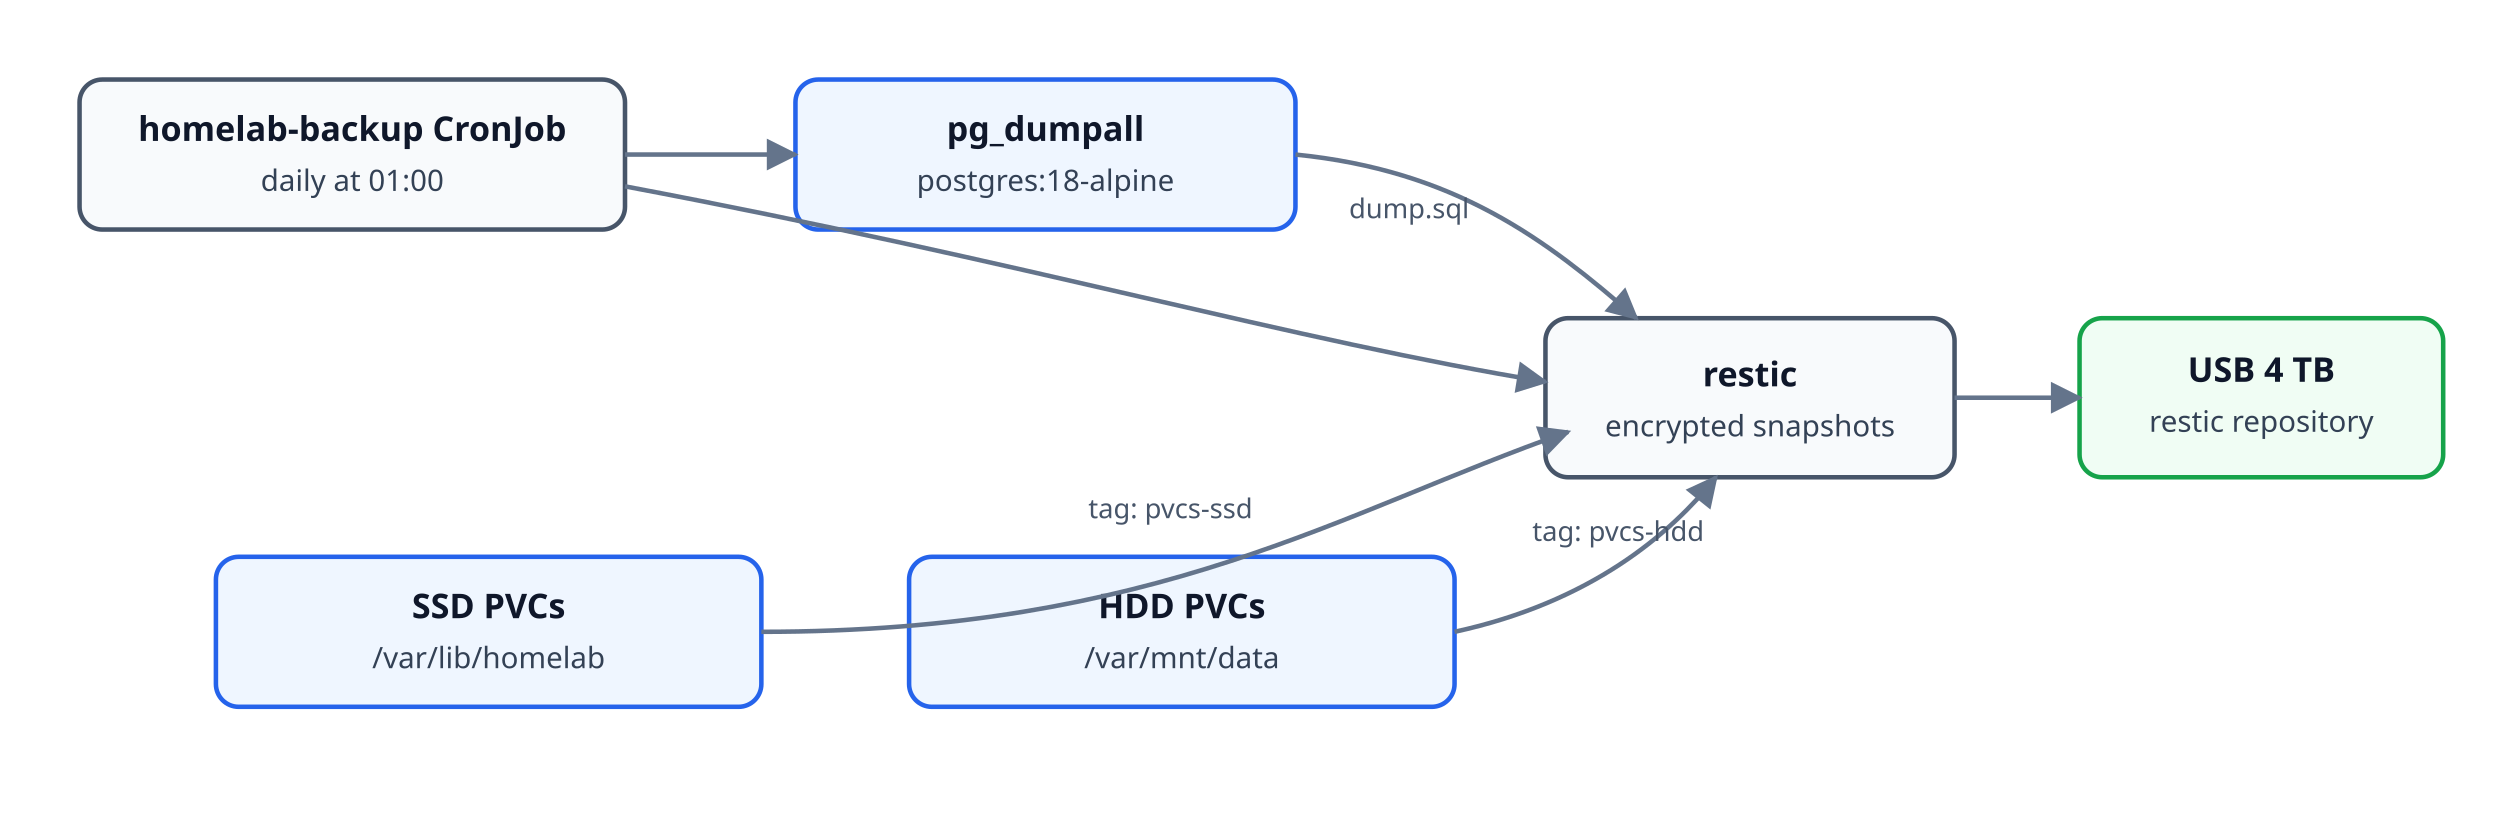
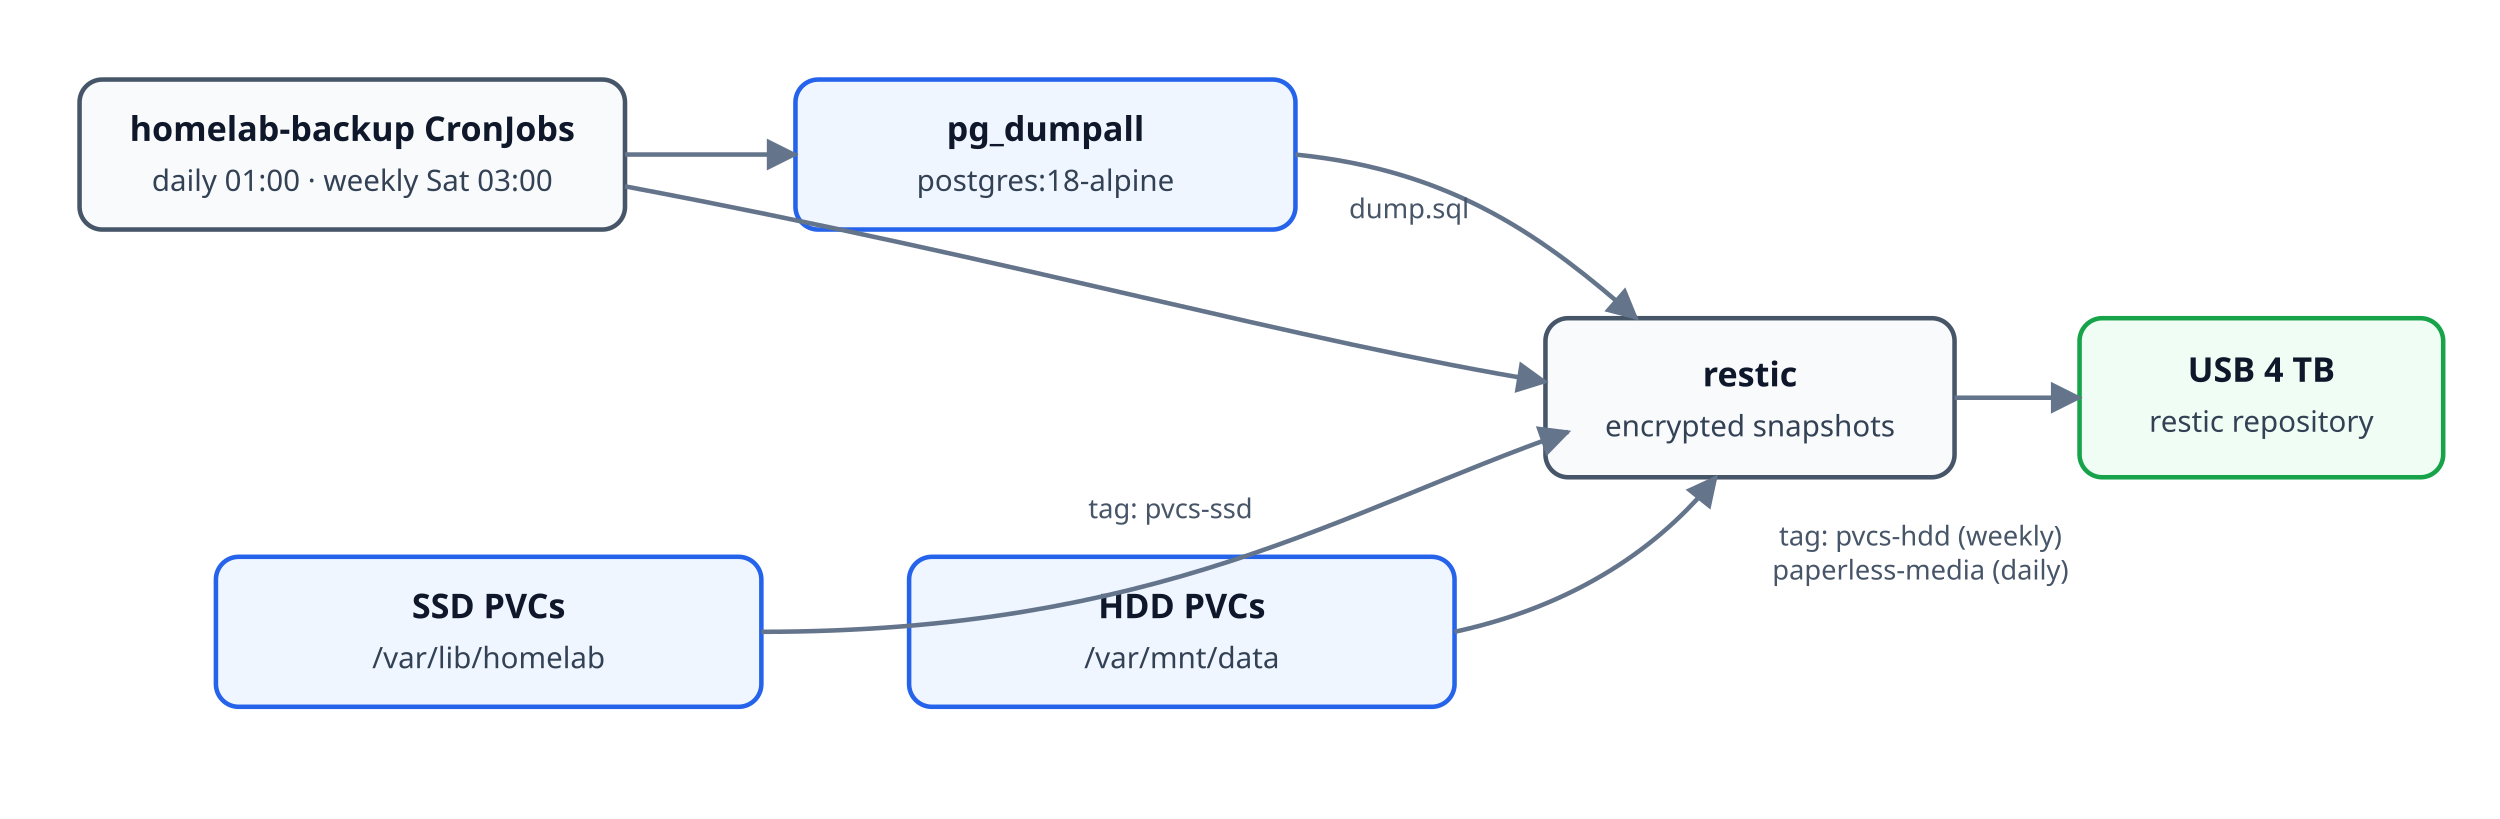
<svg xmlns="http://www.w3.org/2000/svg" width="1100" height="360" viewBox="0 0 1100 360" role="img" aria-labelledby="title desc">
  <defs>
    <marker id="arrow" viewBox="0 0 10 10" refX="9" refY="5" markerWidth="7" markerHeight="7" orient="auto">
      <path d="M 0 0 L 10 5 L 0 10 z" fill="#64748b" />
    </marker>
    <style>
      .box { fill:#f8fafc; stroke:#475569; stroke-width:2 }
      .source { fill:#eff6ff; stroke:#2563eb; stroke-width:2 }
      .dest { fill:#f0fdf4; stroke:#16a34a; stroke-width:2 }
      .line { fill:none; stroke:#64748b; stroke-width:2; marker-end:url(#arrow) }
      .label { font:600 15px system-ui, sans-serif; fill:#0f172a; text-anchor:middle }
      .small { font:13px system-ui, sans-serif; fill:#334155; text-anchor:middle }
      .edge { font:12px system-ui, sans-serif; fill:#475569; text-anchor:middle }
    </style>
  </defs>
  <rect class="box" x="35" y="35" width="240" height="66" rx="10" />
-   <text class="label" x="155" y="62">homelab-backup CronJob</text>
-   <text class="small" x="155" y="84">daily at 01:00</text>
+   <text class="label" x="155" y="62">homelab-backup CronJobs</text>
+   <text class="small" x="155" y="84">daily 01:00 · weekly Sat 03:00</text>
  <rect class="source" x="350" y="35" width="220" height="66" rx="10" />
  <text class="label" x="460" y="62">pg_dumpall</text>
  <text class="small" x="460" y="84">postgres:18-alpine</text>
  <rect class="box" x="680" y="140" width="180" height="70" rx="10" />
  <text class="label" x="770" y="170">restic</text>
  <text class="small" x="770" y="192">encrypted snapshots</text>
  <rect class="dest" x="915" y="140" width="160" height="70" rx="10" />
  <text class="label" x="995" y="168">USB 4 TB</text>
  <text class="small" x="995" y="190">restic repository</text>
  <rect class="source" x="95" y="245" width="240" height="66" rx="10" />
  <text class="label" x="215" y="272">SSD PVCs</text>
  <text class="small" x="215" y="294">/var/lib/homelab</text>
  <rect class="source" x="400" y="245" width="240" height="66" rx="10" />
  <text class="label" x="520" y="272">HDD PVCs</text>
  <text class="small" x="520" y="294">/var/mnt/data</text>
  <path class="line" d="M275 68 H350" />
  <path class="line" d="M275 82 C450 115, 570 150, 680 168" />
  <path class="line" d="M570 68 C640 75, 680 105, 720 140" />
  <text class="edge" x="620" y="96">dump.sql</text>
  <path class="line" d="M335 278 C510 278, 590 225, 690 190" />
  <text class="edge" x="515" y="228">tag: pvcs-ssd</text>
  <path class="line" d="M640 278 C700 265, 735 235, 755 210" />
-   <text class="edge" x="712" y="238">tag: pvcs-hdd</text>
+   <text class="edge" x="845" y="240">tag: pvcs-hdd (weekly)</text>
+   <text class="edge" x="845" y="255">paperless-media (daily)</text>
  <path class="line" d="M860 175 H915" />
</svg>
